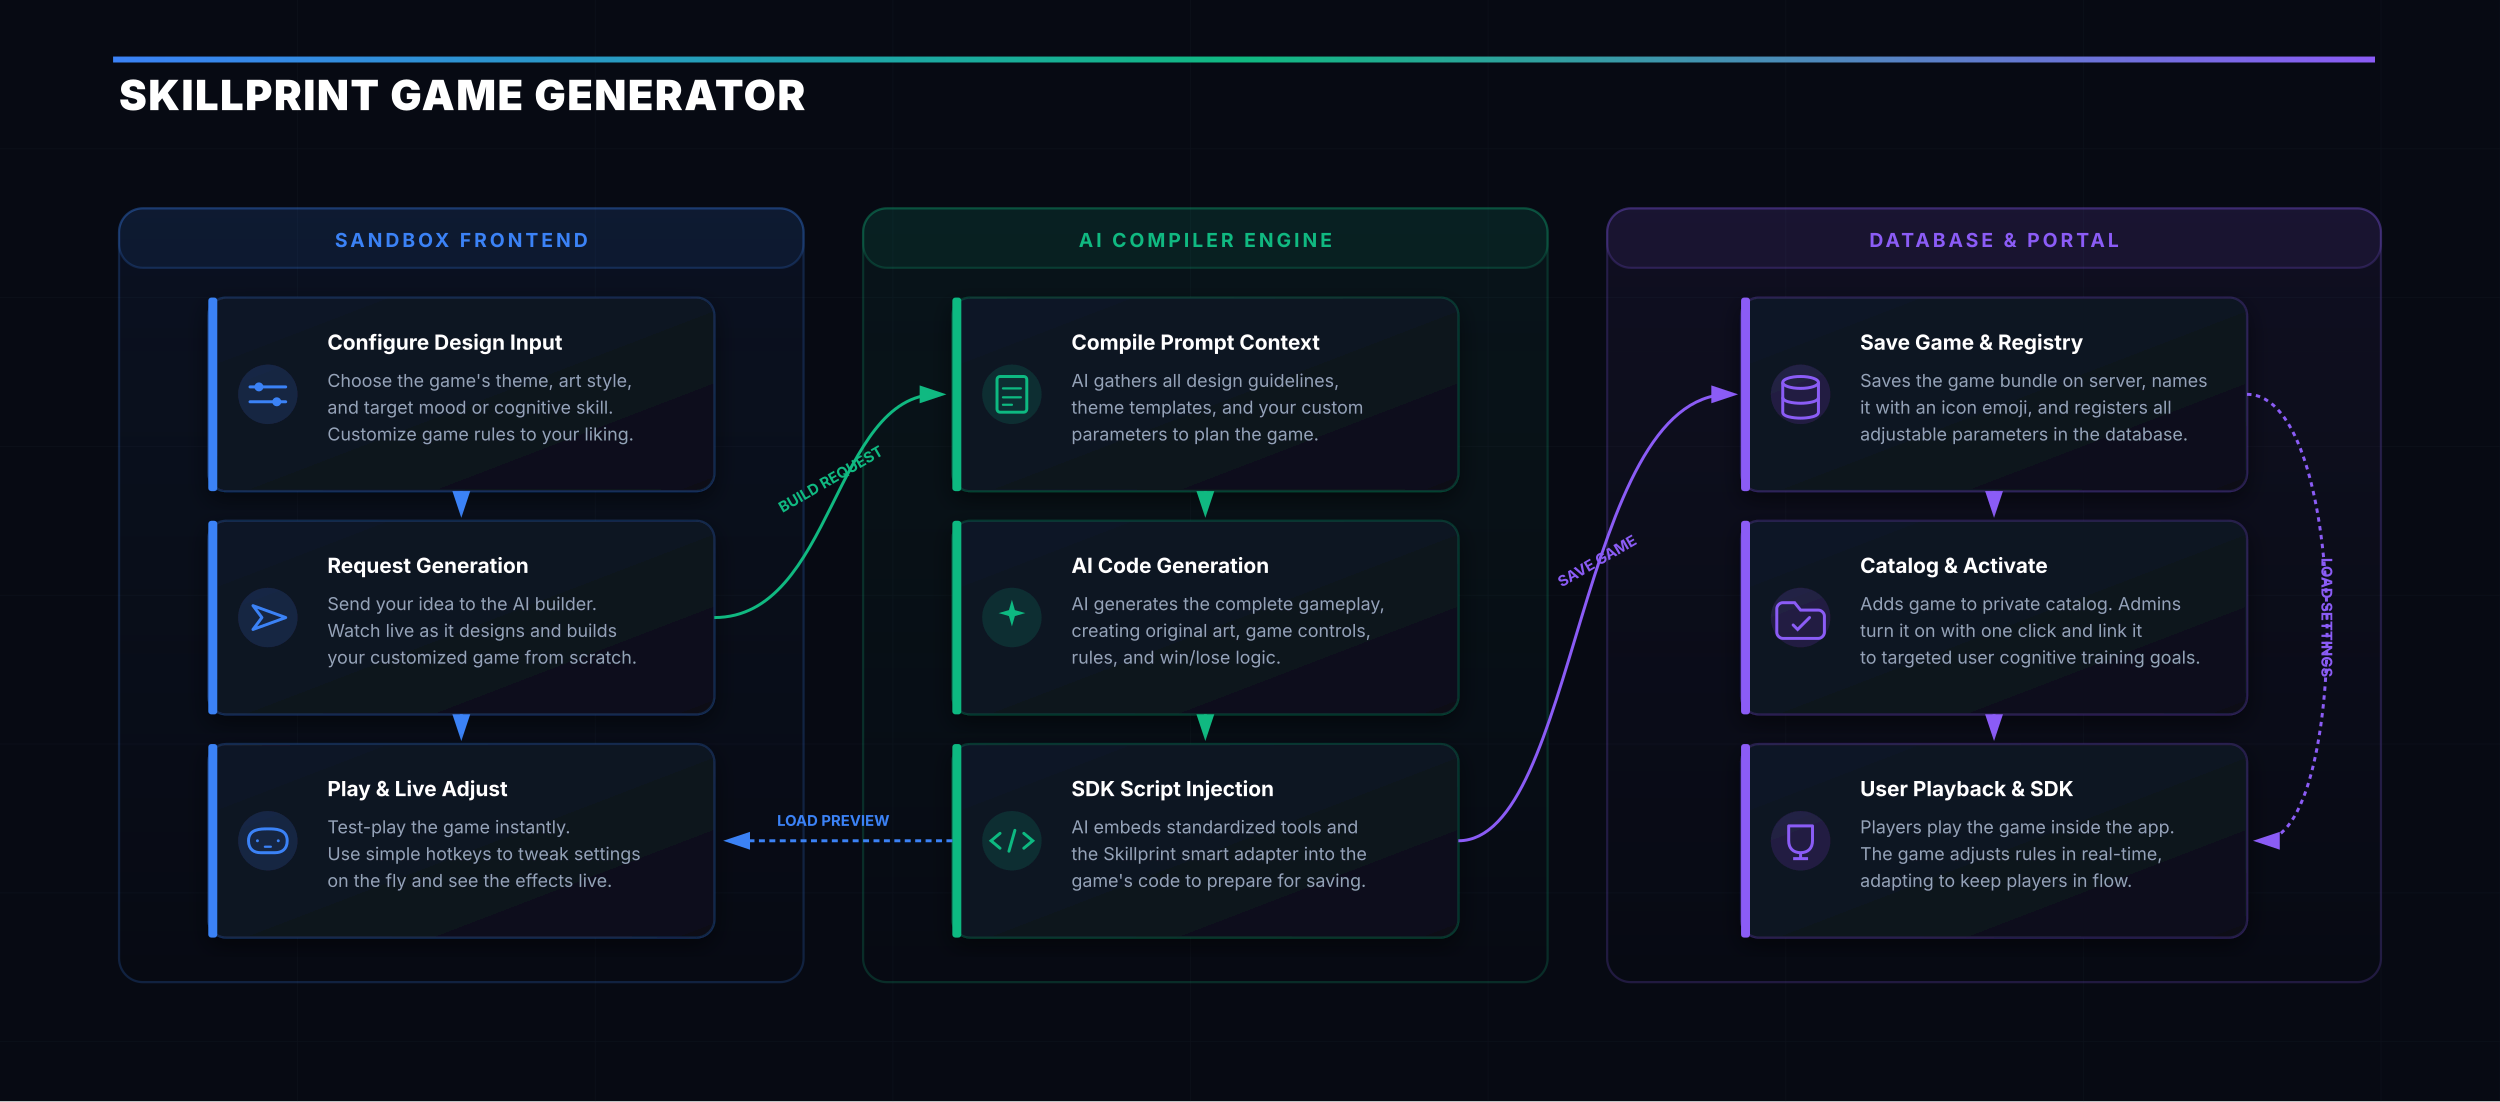
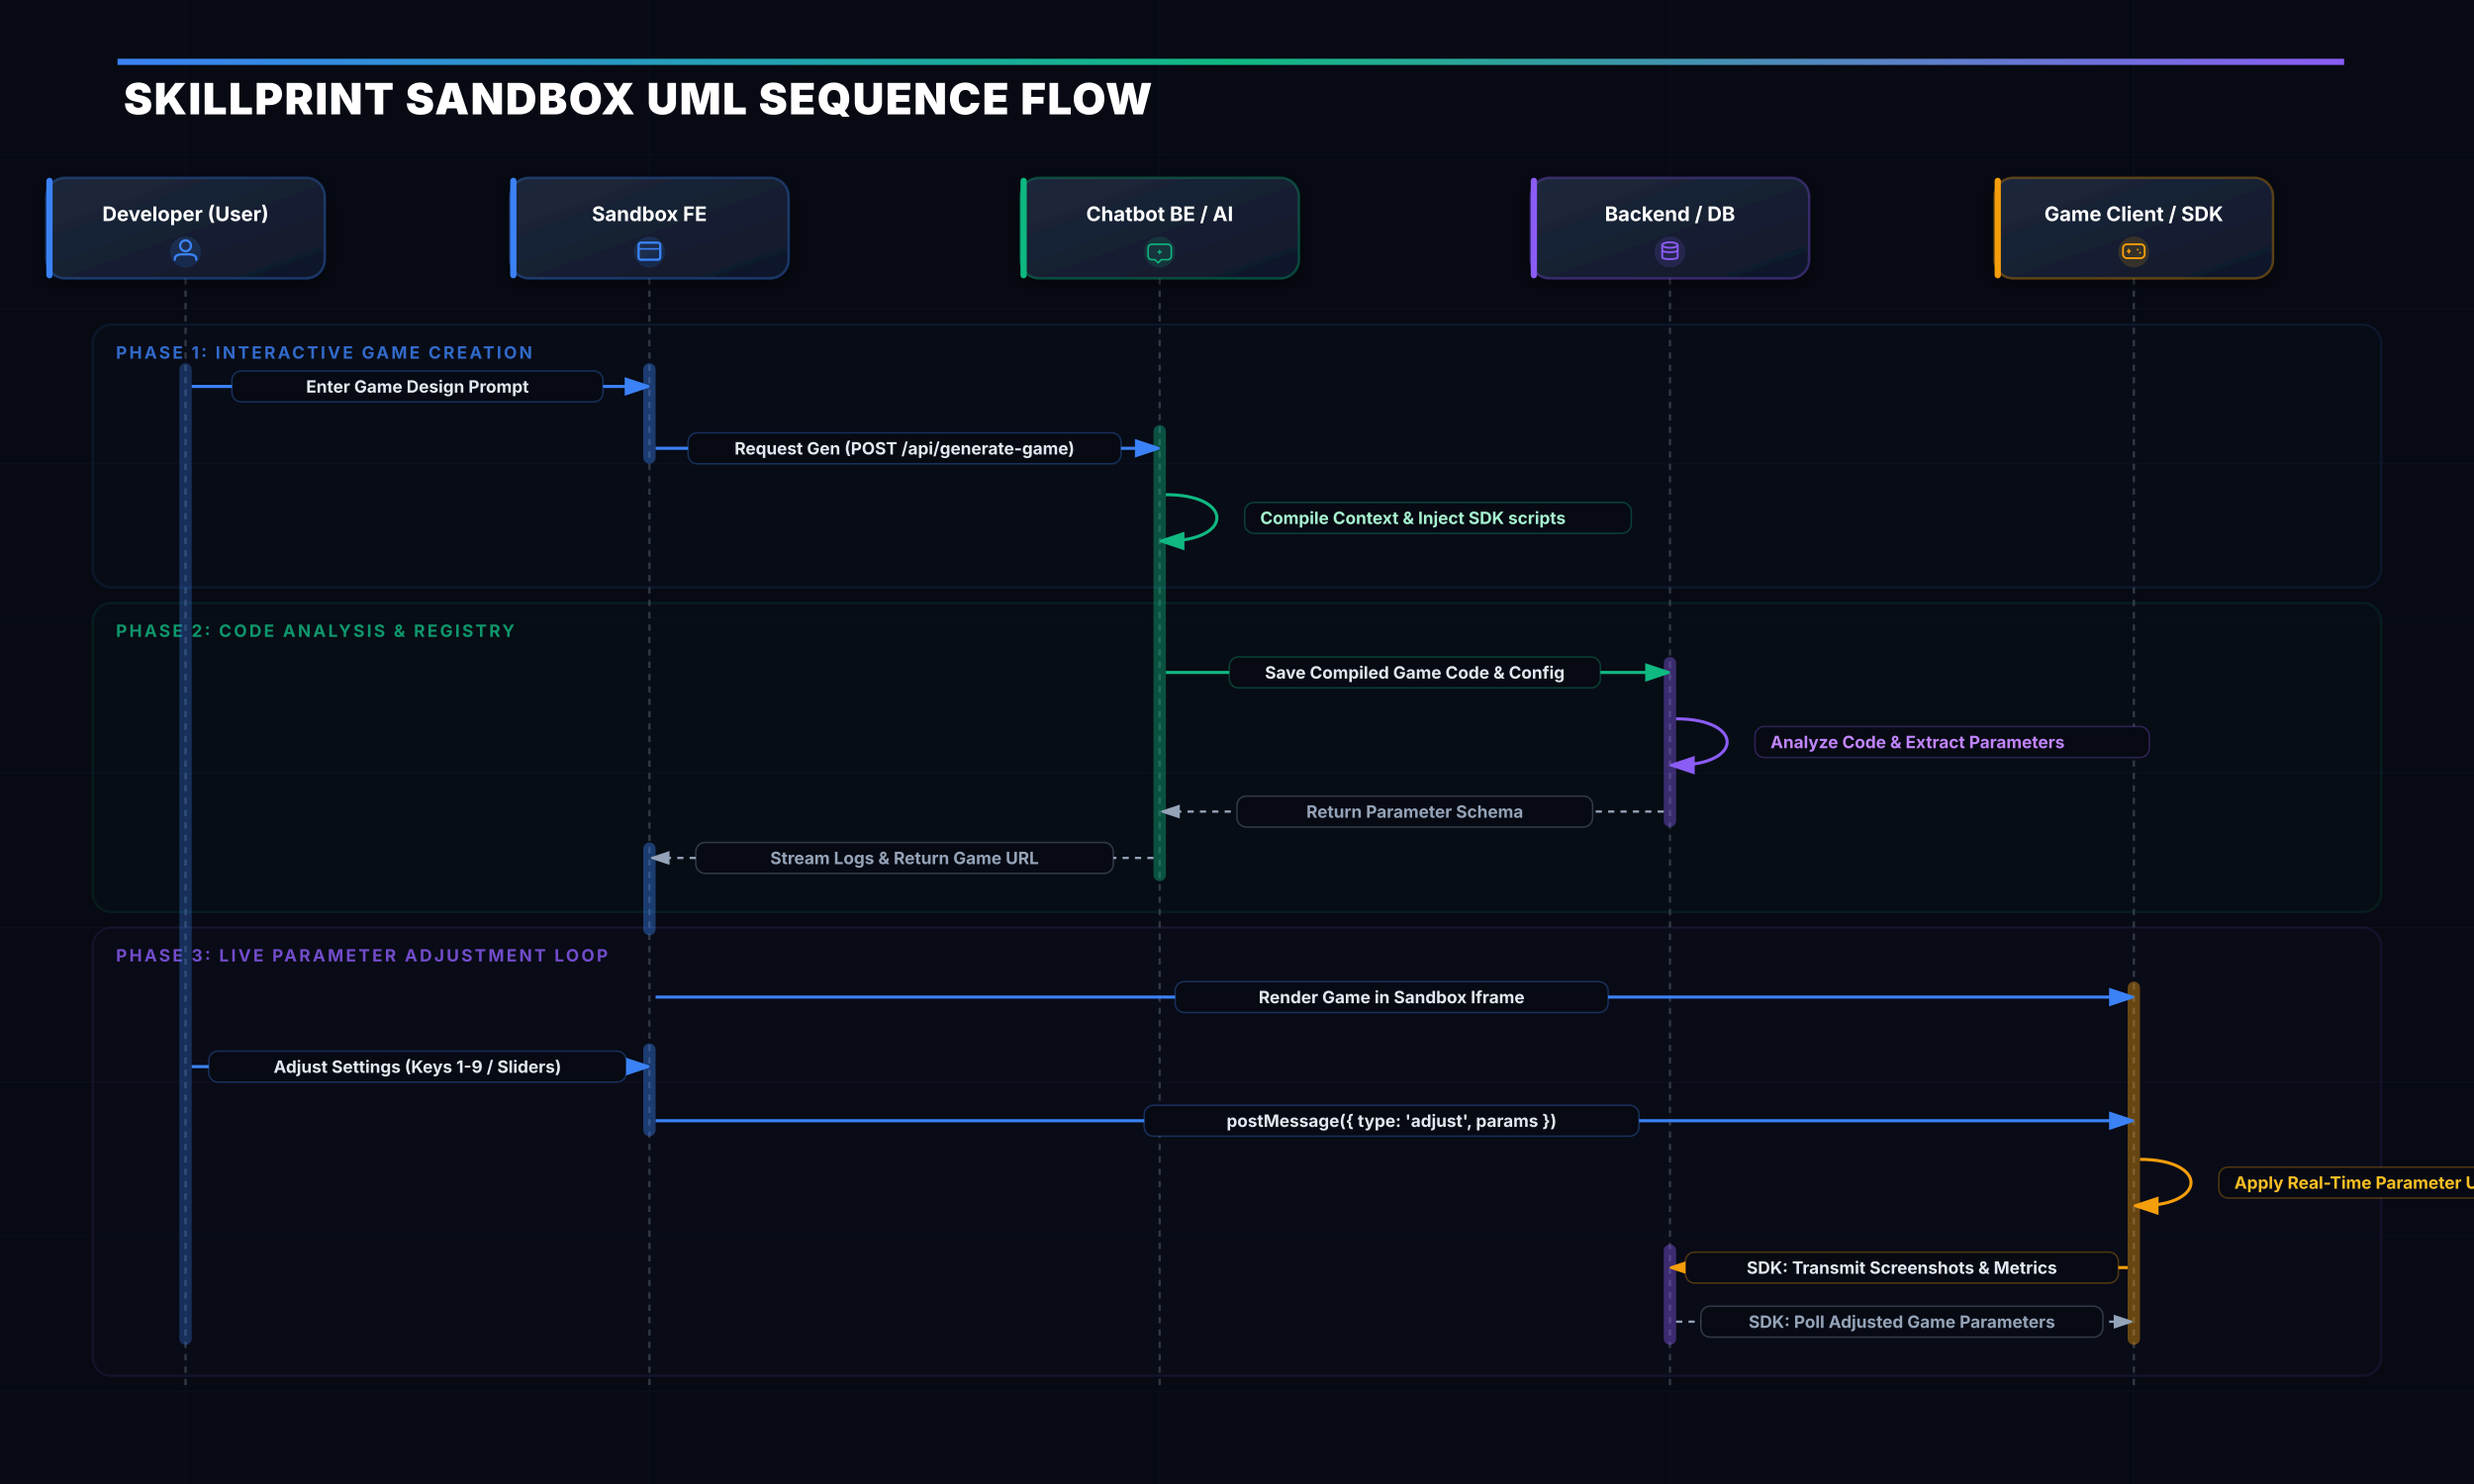
- <svg xmlns="http://www.w3.org/2000/svg" viewBox="0 0 1680 740" width="100%" height="100%" style="background:#090D16; font-family: system-ui, -apple-system, sans-serif;">
+ <svg xmlns="http://www.w3.org/2000/svg" viewBox="0 0 1600 960" width="100%" height="100%" style="background:#070A13; font-family: system-ui, -apple-system, sans-serif;">
  <defs>
    <filter id="shadow" x="-10%" y="-10%" width="120%" height="120%">
-       <feDropShadow dx="0" dy="6" stdDeviation="8" flood-color="#000000" flood-opacity="0.5" />
+       <feDropShadow dx="0" dy="4" stdDeviation="6" flood-color="#000000" flood-opacity="0.5" />
    </filter>
-     <linearGradient id="portalGlow" x1="0" y1="0" x2="0" y2="1">
-       <stop offset="0%" stop-color="#3B82F6" stop-opacity="0.06" />
-       <stop offset="100%" stop-color="#3B82F6" stop-opacity="0.0" />
-     </linearGradient>
-     <linearGradient id="sdkGlow" x1="0" y1="0" x2="0" y2="1">
-       <stop offset="0%" stop-color="#10B981" stop-opacity="0.06" />
-       <stop offset="100%" stop-color="#10B981" stop-opacity="0.0" />
-     </linearGradient>
-     <linearGradient id="loopGlow" x1="0" y1="0" x2="0" y2="1">
-       <stop offset="0%" stop-color="#8B5CF6" stop-opacity="0.06" />
-       <stop offset="100%" stop-color="#8B5CF6" stop-opacity="0.0" />
-     </linearGradient>
-     <linearGradient id="cardGrad" x1="0" y1="0" x2="1" y2="1">
-       <stop offset="0%" stop-color="#111827" />
-       <stop offset="100%" stop-color="#0B0F19" />
-     </linearGradient>
    <linearGradient id="headerGrad" x1="0" y1="0" x2="1" y2="0">
      <stop offset="0%" stop-color="#3B82F6" />
      <stop offset="50%" stop-color="#10B981" />
      <stop offset="100%" stop-color="#8B5CF6" />
    </linearGradient>
-     <marker id="arrow-blue" markerWidth="10" markerHeight="10" refX="6" refY="3" orient="auto" markerUnits="strokeWidth">
+     <linearGradient id="cardGrad" x1="0" y1="0" x2="1" y2="1">
+       <stop offset="0%" stop-color="#1E293B" />
+       <stop offset="100%" stop-color="#0F172A" />
+     </linearGradient>
+     <marker id="arrow-blue" markerWidth="8" markerHeight="8" refX="6" refY="3" orient="auto" markerUnits="strokeWidth">
      <path d="M0,0 L0,6 L9,3 z" fill="#3B82F6" />
    </marker>
-     <marker id="arrow-green" markerWidth="10" markerHeight="10" refX="6" refY="3" orient="auto" markerUnits="strokeWidth">
+     <marker id="arrow-green" markerWidth="8" markerHeight="8" refX="6" refY="3" orient="auto" markerUnits="strokeWidth">
      <path d="M0,0 L0,6 L9,3 z" fill="#10B981" />
    </marker>
-     <marker id="arrow-purple" markerWidth="10" markerHeight="10" refX="6" refY="3" orient="auto" markerUnits="strokeWidth">
+     <marker id="arrow-purple" markerWidth="8" markerHeight="8" refX="6" refY="3" orient="auto" markerUnits="strokeWidth">
      <path d="M0,0 L0,6 L9,3 z" fill="#8B5CF6" />
    </marker>
+     <marker id="arrow-amber" markerWidth="8" markerHeight="8" refX="6" refY="3" orient="auto" markerUnits="strokeWidth">
+       <path d="M0,0 L0,6 L9,3 z" fill="#F59E0B" />
+     </marker>
+     <marker id="arrow-slate" markerWidth="8" markerHeight="8" refX="6" refY="3" orient="auto" markerUnits="strokeWidth">
+       <path d="M0,0 L0,6 L9,3 z" fill="#94A3B8" />
+     </marker>
  </defs>
-   <rect width="1680" height="740" fill="#070A13" />
+   <rect width="1600" height="960" fill="#070A13" />
  <g stroke="#1F2937" stroke-width="0.5" opacity="0.2">
-     <path d="M 0,100 L 1680,100 M 0,200 L 1680,200 M 0,300 L 1680,300 M 0,400 L 1680,400 M 0,500 L 1680,500 M 0,600 L 1680,600 M 0,700 L 1680,700" />
-     <path d="M 200,0 L 200,740 M 400,0 L 400,740 M 600,0 L 600,740 M 800,0 L 800,740 M 1000,0 L 1000,740 M 1200,0 L 1200,740 M 1400,0 L 1400,740 M 1600,0 L 1600,740 M 1680,0 L 1680,740" />
+     <path d="M 0,100 L 1600,100 M 0,200 L 1600,200 M 0,300 L 1600,300 M 0,400 L 1600,400 M 0,500 L 1600,500 M 0,600 L 1600,600 M 0,700 L 1600,700 M 0,800 L 1600,800 M 0,900 L 1600,900" />
+     <path d="M 120,0 L 120,960 M 420,0 L 420,960 M 750,0 L 750,960 M 1080,0 L 1080,960 M 1380,0 L 1380,960" />
  </g>
  <g transform="translate(80, 50)">
-     <rect x="-4" y="-12" width="1520" height="4" fill="url(#headerGrad)" />
-     <text x="0" y="24" font-size="28" font-weight="900" fill="#FFFFFF" letter-spacing="1">SKILLPRINT GAME GENERATOR</text>
+     <rect x="-4" y="-12" width="1440" height="4" fill="url(#headerGrad)" />
+     <text x="0" y="24" font-size="28" font-weight="900" fill="#FFFFFF" letter-spacing="1">SKILLPRINT SANDBOX UML SEQUENCE FLOW</text>
  </g>
-   <g id="col-frontend">
-     <rect x="80" y="140" width="460" height="520" rx="16" fill="url(#portalGlow)" stroke="#3B82F6" stroke-width="1.5" stroke-opacity="0.2" />
-     <rect x="80" y="140" width="460" height="40" rx="16" fill="#3B82F6" fill-opacity="0.08" stroke="#3B82F6" stroke-width="1.5" stroke-opacity="0.2" />
-     <text x="310" y="166" font-size="13" font-weight="bold" fill="#3B82F6" letter-spacing="2" text-anchor="middle">SANDBOX FRONTEND</text>
+   <g id="phase1">
+     <rect x="60" y="210" width="1480" height="170" rx="12" fill="#3B82F6" fill-opacity="0.02" stroke="#3B82F6" stroke-opacity="0.1" stroke-width="1.5" />
+     <text x="75" y="232" font-size="11" font-weight="bold" fill="#3B82F6" opacity="0.8" letter-spacing="1.5">PHASE 1: INTERACTIVE GAME CREATION</text>
  </g>
-   <g id="col-compiler">
-     <rect x="580" y="140" width="460" height="520" rx="16" fill="url(#sdkGlow)" stroke="#10B981" stroke-width="1.5" stroke-opacity="0.2" />
-     <rect x="580" y="140" width="460" height="40" rx="16" fill="#10B981" fill-opacity="0.08" stroke="#10B981" stroke-width="1.5" stroke-opacity="0.2" />
-     <text x="810" y="166" font-size="13" font-weight="bold" fill="#10B981" letter-spacing="2" text-anchor="middle">AI COMPILER ENGINE</text>
+   <g id="phase2">
+     <rect x="60" y="390" width="1480" height="200" rx="12" fill="#10B981" fill-opacity="0.02" stroke="#10B981" stroke-opacity="0.1" stroke-width="1.5" />
+     <text x="75" y="412" font-size="11" font-weight="bold" fill="#10B981" opacity="0.8" letter-spacing="1.5">PHASE 2: CODE ANALYSIS &amp; REGISTRY</text>
  </g>
-   <g id="col-registry-portal">
-     <rect x="1080" y="140" width="520" height="520" rx="16" fill="url(#loopGlow)" stroke="#8B5CF6" stroke-width="1.5" stroke-opacity="0.2" />
-     <rect x="1080" y="140" width="520" height="40" rx="16" fill="#8B5CF6" fill-opacity="0.08" stroke="#8B5CF6" stroke-width="1.5" stroke-opacity="0.2" />
-     <text x="1340" y="166" font-size="13" font-weight="bold" fill="#8B5CF6" letter-spacing="2" text-anchor="middle">DATABASE &amp; PORTAL</text>
+   <g id="phase3">
+     <rect x="60" y="600" width="1480" height="290" rx="12" fill="#8B5CF6" fill-opacity="0.02" stroke="#8B5CF6" stroke-opacity="0.1" stroke-width="1.5" />
+     <text x="75" y="622" font-size="11" font-weight="bold" fill="#8B5CF6" opacity="0.8" letter-spacing="1.5">PHASE 3: LIVE PARAMETER ADJUSTMENT LOOP</text>
  </g>
-   <g id="step1" filter="url(#shadow)">
-     <rect x="140" y="200" width="340" height="130" rx="12" fill="url(#cardGrad)" stroke="#3B82F6" stroke-opacity="0.2" stroke-width="1.5" />
-     <rect x="140" y="200" width="6" height="130" rx="2" fill="#3B82F6" />
-     <circle cx="180" cy="265" r="20" fill="#3B82F6" fill-opacity="0.15" />
-     <path d="M 168,260 L 192,260 M 168,270 L 192,270" stroke="#3B82F6" stroke-width="2" stroke-linecap="round" />
-     <circle cx="174" cy="260" r="3" fill="#3B82F6" />
-     <circle cx="186" cy="270" r="3" fill="#3B82F6" />
-     <text x="220" y="235" font-size="14" font-weight="bold" fill="#FFFFFF">Configure Design Input</text>
-     <text x="220" y="260" font-size="12" fill="#94A3B8">Choose the game's theme, art style,</text>
-     <text x="220" y="278" font-size="12" fill="#94A3B8">and target mood or cognitive skill.</text>
-     <text x="220" y="296" font-size="12" fill="#94A3B8">Customize game rules to your liking.</text>
+   <g stroke="#4B5563" stroke-width="1.5" stroke-dasharray="4 4" opacity="0.6">
+     <line x1="120" y1="180" x2="120" y2="900" />
+     <line x1="420" y1="180" x2="420" y2="900" />
+     <line x1="750" y1="180" x2="750" y2="900" />
+     <line x1="1080" y1="180" x2="1080" y2="900" />
+     <line x1="1380" y1="180" x2="1380" y2="900" />
  </g>
-   <path d="M 310,330 L 310,342" stroke="#3B82F6" stroke-width="2" marker-end="url(#arrow-blue)" />
-   <g id="step2" filter="url(#shadow)">
-     <rect x="140" y="350" width="340" height="130" rx="12" fill="url(#cardGrad)" stroke="#3B82F6" stroke-opacity="0.2" stroke-width="1.5" />
-     <rect x="140" y="350" width="6" height="130" rx="2" fill="#3B82F6" />
-     <circle cx="180" cy="415" r="20" fill="#3B82F6" fill-opacity="0.15" />
-     <path d="M 170,407 L 192,415 L 170,423 L 176,415 Z" stroke="#3B82F6" stroke-width="2" stroke-linejoin="round" fill="none" />
-     <text x="220" y="385" font-size="14" font-weight="bold" fill="#FFFFFF">Request Generation</text>
-     <text x="220" y="410" font-size="12" fill="#94A3B8">Send your idea to the AI builder.</text>
-     <text x="220" y="428" font-size="12" fill="#94A3B8">Watch live as it designs and builds</text>
-     <text x="220" y="446" font-size="12" fill="#94A3B8">your customized game from scratch.</text>
+   <rect x="116" y="235" width="8" height="635" rx="4" fill="#3B82F6" fill-opacity="0.3" />
+   <rect x="416" y="235" width="8" height="65" rx="4" fill="#3B82F6" fill-opacity="0.4" />
+   <rect x="416" y="545" width="8" height="60" rx="4" fill="#3B82F6" fill-opacity="0.4" />
+   <rect x="416" y="675" width="8" height="60" rx="4" fill="#3B82F6" fill-opacity="0.4" />
+   <rect x="746" y="275" width="8" height="295" rx="4" fill="#10B981" fill-opacity="0.4" />
+   <rect x="1076" y="425" width="8" height="110" rx="4" fill="#8B5CF6" fill-opacity="0.4" />
+   <rect x="1076" y="805" width="8" height="65" rx="4" fill="#8B5CF6" fill-opacity="0.4" />
+   <rect x="1376" y="635" width="8" height="235" rx="4" fill="#F59E0B" fill-opacity="0.4" />
+   <path d="M 124,250 L 416,250" stroke="#3B82F6" stroke-width="2" marker-end="url(#arrow-blue)" />
+   <g transform="translate(270, 250)">
+     <rect x="-120" y="-10" width="240" height="20" rx="6" fill="#070A13" stroke="#3B82F6" stroke-opacity="0.3" stroke-width="1" />
+     <text x="0" y="4" font-size="11" font-weight="bold" fill="#E2E8F0" text-anchor="middle">Enter Game Design Prompt</text>
  </g>
-   <path d="M 310,480 L 310,492" stroke="#3B82F6" stroke-width="2" marker-end="url(#arrow-blue)" />
-   <g id="step3" filter="url(#shadow)">
-     <rect x="140" y="500" width="340" height="130" rx="12" fill="url(#cardGrad)" stroke="#3B82F6" stroke-opacity="0.2" stroke-width="1.5" />
-     <rect x="140" y="500" width="6" height="130" rx="2" fill="#3B82F6" />
-     <circle cx="180" cy="565" r="20" fill="#3B82F6" fill-opacity="0.15" />
-     <path d="M 167,565 C 167,557 175,557 180,557 C 185,557 193,557 193,565 C 193,571 189,573 185,573 L 175,573 C 171,573 167,571 167,565 Z" stroke="#3B82F6" stroke-width="2" stroke-linecap="round" fill="none" />
-     <circle cx="173" cy="565" r="1" fill="#3B82F6" />
-     <circle cx="187" cy="565" r="1" fill="#3B82F6" />
-     <path d="M 178,569 L 182,569" stroke="#3B82F6" stroke-width="1.5" stroke-linecap="round" />
-     <text x="220" y="535" font-size="14" font-weight="bold" fill="#FFFFFF">Play &amp; Live Adjust</text>
-     <text x="220" y="560" font-size="12" fill="#94A3B8">Test-play the game instantly.</text>
-     <text x="220" y="578" font-size="12" fill="#94A3B8">Use simple hotkeys to tweak settings</text>
-     <text x="220" y="596" font-size="12" fill="#94A3B8">on the fly and see the effects live.</text>
+   <path d="M 424,290 L 746,290" stroke="#3B82F6" stroke-width="2" marker-end="url(#arrow-blue)" />
+   <g transform="translate(585, 290)">
+     <rect x="-140" y="-10" width="280" height="20" rx="6" fill="#070A13" stroke="#3B82F6" stroke-opacity="0.3" stroke-width="1" />
+     <text x="0" y="4" font-size="11" font-weight="bold" fill="#E2E8F0" text-anchor="middle">Request Gen (POST /api/generate-game)</text>
  </g>
-   <g id="step4" filter="url(#shadow)">
-     <rect x="640" y="200" width="340" height="130" rx="12" fill="url(#cardGrad)" stroke="#10B981" stroke-opacity="0.2" stroke-width="1.5" />
-     <rect x="640" y="200" width="6" height="130" rx="2" fill="#10B981" />
-     <circle cx="680" cy="265" r="20" fill="#10B981" fill-opacity="0.15" />
-     <rect x="670" y="253" width="20" height="24" rx="2" stroke="#10B981" stroke-width="2" fill="none" />
-     <path d="M 674,261 H 686 M 674,267 H 686 M 674,272 H 680" stroke="#10B981" stroke-width="1.5" stroke-linecap="round" />
-     <text x="720" y="235" font-size="14" font-weight="bold" fill="#FFFFFF">Compile Prompt Context</text>
-     <text x="720" y="260" font-size="12" fill="#94A3B8">AI gathers all design guidelines,</text>
-     <text x="720" y="278" font-size="12" fill="#94A3B8">theme templates, and your custom</text>
-     <text x="720" y="296" font-size="12" fill="#94A3B8">parameters to plan the game.</text>
+   <path d="M 754,320 C 798,320 798,350 754,350" fill="none" stroke="#10B981" stroke-width="2" marker-end="url(#arrow-green)" />
+   <g transform="translate(810, 335)">
+     <rect x="-5" y="-10" width="250" height="20" rx="6" fill="#070A13" stroke="#10B981" stroke-opacity="0.3" stroke-width="1" />
+     <text x="5" y="4" font-size="11" font-weight="bold" fill="#A7F3D0" text-anchor="start">Compile Context &amp; Inject SDK scripts</text>
  </g>
-   <path d="M 810,330 L 810,342" stroke="#10B981" stroke-width="2" marker-end="url(#arrow-green)" />
-   <g id="step5" filter="url(#shadow)">
-     <rect x="640" y="350" width="340" height="130" rx="12" fill="url(#cardGrad)" stroke="#10B981" stroke-opacity="0.2" stroke-width="1.5" />
-     <rect x="640" y="350" width="6" height="130" rx="2" fill="#10B981" />
-     <circle cx="680" cy="415" r="20" fill="#10B981" fill-opacity="0.15" />
-     <path d="M 680,403 L 682,410 L 689,412 L 682,414 L 680,421 L 678,414 L 671,412 L 678,410 Z" fill="#10B981" />
-     <text x="720" y="385" font-size="14" font-weight="bold" fill="#FFFFFF">AI Code Generation</text>
-     <text x="720" y="410" font-size="12" fill="#94A3B8">AI generates the complete gameplay,</text>
-     <text x="720" y="428" font-size="12" fill="#94A3B8">creating original art, game controls,</text>
-     <text x="720" y="446" font-size="12" fill="#94A3B8">rules, and win/lose logic.</text>
+   <path d="M 754,435 L 1076,435" stroke="#10B981" stroke-width="2" marker-end="url(#arrow-green)" />
+   <g transform="translate(915, 435)">
+     <rect x="-120" y="-10" width="240" height="20" rx="6" fill="#070A13" stroke="#10B981" stroke-opacity="0.3" stroke-width="1" />
+     <text x="0" y="4" font-size="11" font-weight="bold" fill="#E2E8F0" text-anchor="middle">Save Compiled Game Code &amp; Config</text>
  </g>
-   <path d="M 810,480 L 810,492" stroke="#10B981" stroke-width="2" marker-end="url(#arrow-green)" />
-   <g id="step6" filter="url(#shadow)">
-     <rect x="640" y="500" width="340" height="130" rx="12" fill="url(#cardGrad)" stroke="#10B981" stroke-opacity="0.2" stroke-width="1.5" />
-     <rect x="640" y="500" width="6" height="130" rx="2" fill="#10B981" />
-     <circle cx="680" cy="565" r="20" fill="#10B981" fill-opacity="0.15" />
-     <path d="M 672,560 L 666,565 L 672,570 M 688,560 L 694,565 L 688,570 M 682,558 L 678,572" stroke="#10B981" stroke-width="2" stroke-linecap="round" fill="none" />
-     <text x="720" y="535" font-size="14" font-weight="bold" fill="#FFFFFF">SDK Script Injection</text>
-     <text x="720" y="560" font-size="12" fill="#94A3B8">AI embeds standardized tools and</text>
-     <text x="720" y="578" font-size="12" fill="#94A3B8">the Skillprint smart adapter into the</text>
-     <text x="720" y="596" font-size="12" fill="#94A3B8">game's code to prepare for saving.</text>
+   <path d="M 1084,465 C 1128,465 1128,495 1084,495" fill="none" stroke="#8B5CF6" stroke-width="2" marker-end="url(#arrow-purple)" />
+   <g transform="translate(1140, 480)">
+     <rect x="-5" y="-10" width="255" height="20" rx="6" fill="#070A13" stroke="#8B5CF6" stroke-opacity="0.3" stroke-width="1" />
+     <text x="5" y="4" font-size="11" font-weight="bold" fill="#C084FC" text-anchor="start">Analyze Code &amp; Extract Parameters</text>
  </g>
-   <g id="step7" filter="url(#shadow)">
-     <rect x="1170" y="200" width="340" height="130" rx="12" fill="url(#cardGrad)" stroke="#8B5CF6" stroke-opacity="0.2" stroke-width="1.5" />
-     <rect x="1170" y="200" width="6" height="130" rx="2" fill="#8B5CF6" />
-     <circle cx="1210" cy="265" r="20" fill="#8B5CF6" fill-opacity="0.15" />
-     <ellipse cx="1210" cy="257" rx="12" ry="4" stroke="#8B5CF6" stroke-width="2" fill="none" />
-     <path d="M 1198,257 V 267 C 1198,271 1210,271 1210,271 C 1210,271 1222,271 1222,267 V 257" stroke="#8B5CF6" stroke-width="2" fill="none" />
-     <path d="M 1198,267 V 277 C 1198,281 1210,281 1210,281 C 1210,281 1222,281 1222,277 V 267" stroke="#8B5CF6" stroke-width="2" fill="none" />
-     <text x="1250" y="235" font-size="14" font-weight="bold" fill="#FFFFFF">Save Game &amp; Registry</text>
-     <text x="1250" y="260" font-size="12" fill="#94A3B8">Saves the game bundle on server, names</text>
-     <text x="1250" y="278" font-size="12" fill="#94A3B8">it with an icon emoji, and registers all</text>
-     <text x="1250" y="296" font-size="12" fill="#94A3B8">adjustable parameters in the database.</text>
+   <path d="M 1076,525 L 754,525" stroke="#94A3B8" stroke-width="1.5" stroke-dasharray="4 4" marker-end="url(#arrow-slate)" />
+   <g transform="translate(915, 525)">
+     <rect x="-115" y="-10" width="230" height="20" rx="6" fill="#070A13" stroke="#94A3B8" stroke-opacity="0.3" stroke-width="1" />
+     <text x="0" y="4" font-size="11" font-weight="bold" fill="#94A3B8" text-anchor="middle">Return Parameter Schema</text>
  </g>
-   <path d="M 1340,330 L 1340,342" stroke="#8B5CF6" stroke-width="2" marker-end="url(#arrow-purple)" />
-   <g id="step8" filter="url(#shadow)">
-     <rect x="1170" y="350" width="340" height="130" rx="12" fill="url(#cardGrad)" stroke="#8B5CF6" stroke-opacity="0.2" stroke-width="1.5" />
-     <rect x="1170" y="350" width="6" height="130" rx="2" fill="#8B5CF6" />
-     <circle cx="1210" cy="415" r="20" fill="#8B5CF6" fill-opacity="0.15" />
-     <path d="M 1198,405 H 1206 L 1210,410 H 1222 C 1224,410 1226,412 1226,414 V 425 C 1226,427 1224,429 1222,429 H 1198 C 1196,429 1194,427 1194,425 V 409 C 1194,407 1196,405 1198,405 Z" stroke="#8B5CF6" stroke-width="2" fill="none" />
-     <path d="M 1205,420 L 1208,423 L 1216,415" stroke="#8B5CF6" stroke-width="2" stroke-linecap="round" fill="none" />
-     <text x="1250" y="385" font-size="14" font-weight="bold" fill="#FFFFFF">Catalog &amp; Activate</text>
-     <text x="1250" y="410" font-size="12" fill="#94A3B8">Adds game to private catalog. Admins</text>
-     <text x="1250" y="428" font-size="12" fill="#94A3B8">turn it on with one click and link it</text>
-     <text x="1250" y="446" font-size="12" fill="#94A3B8">to targeted user cognitive training goals.</text>
+   <path d="M 746,555 L 424,555" stroke="#94A3B8" stroke-width="1.5" stroke-dasharray="4 4" marker-end="url(#arrow-slate)" />
+   <g transform="translate(585, 555)">
+     <rect x="-135" y="-10" width="270" height="20" rx="6" fill="#070A13" stroke="#94A3B8" stroke-opacity="0.3" stroke-width="1" />
+     <text x="0" y="4" font-size="11" font-weight="bold" fill="#94A3B8" text-anchor="middle">Stream Logs &amp; Return Game URL</text>
  </g>
-   <path d="M 1340,480 L 1340,492" stroke="#8B5CF6" stroke-width="2" marker-end="url(#arrow-purple)" />
-   <g id="step9" filter="url(#shadow)">
-     <rect x="1170" y="500" width="340" height="130" rx="12" fill="url(#cardGrad)" stroke="#8B5CF6" stroke-opacity="0.2" stroke-width="1.5" />
-     <rect x="1170" y="500" width="6" height="130" rx="2" fill="#8B5CF6" />
-     <circle cx="1210" cy="565" r="20" fill="#8B5CF6" fill-opacity="0.15" />
-     <path d="M 1202,555 H 1218 V 565 C 1218,570 1215,573 1210,573 C 1205,573 1202,570 1202,565 Z M 1210,573 V 577 M 1205,577 H 1215" stroke="#8B5CF6" stroke-width="2" stroke-linejoin="round" fill="none" />
-     <text x="1250" y="535" font-size="14" font-weight="bold" fill="#FFFFFF">User Playback &amp; SDK</text>
-     <text x="1250" y="560" font-size="12" fill="#94A3B8">Players play the game inside the app.</text>
-     <text x="1250" y="578" font-size="12" fill="#94A3B8">The game adjusts rules in real-time,</text>
-     <text x="1250" y="596" font-size="12" fill="#94A3B8">adapting to keep players in flow.</text>
+   <path d="M 424,645 L 1376,645" stroke="#3B82F6" stroke-width="2" marker-end="url(#arrow-blue)" />
+   <g transform="translate(900, 645)">
+     <rect x="-140" y="-10" width="280" height="20" rx="6" fill="#070A13" stroke="#3B82F6" stroke-opacity="0.3" stroke-width="1" />
+     <text x="0" y="4" font-size="11" font-weight="bold" fill="#E2E8F0" text-anchor="middle">Render Game in Sandbox Iframe</text>
  </g>
-   <path d="M 480,415 C 560,415 560,265 630,265" fill="none" stroke="#10B981" stroke-width="2" marker-end="url(#arrow-green)" />
-   <text x="560" y="325" font-size="10" font-weight="bold" fill="#10B981" text-anchor="middle" transform="rotate(-30 560 325)">BUILD REQUEST</text>
-   <path d="M 980,565 C 1060,565 1060,265 1162,265" fill="none" stroke="#8B5CF6" stroke-width="2" marker-end="url(#arrow-purple)" />
-   <text x="1075" y="380" font-size="10" font-weight="bold" fill="#8B5CF6" text-anchor="middle" transform="rotate(-30 1075 380)">SAVE GAME</text>
-   <path d="M 640,565 L 492,565" fill="none" stroke="#3B82F6" stroke-width="2" stroke-dasharray="4 3" marker-end="url(#arrow-blue)" />
-   <text x="560" y="555" font-size="10" font-weight="bold" fill="#3B82F6" text-anchor="middle">LOAD PREVIEW</text>
-   <path d="M 1510,265 C 1580,265 1580,565 1520,565" fill="none" stroke="#8B5CF6" stroke-width="2" stroke-dasharray="3 3" marker-end="url(#arrow-purple)" />
-   <text x="1560" y="415" font-size="10" font-weight="bold" fill="#8B5CF6" text-anchor="middle" transform="rotate(90 1560 415)">LOAD SETTINGS</text>
+   <path d="M 124,690 L 416,690" stroke="#3B82F6" stroke-width="2" marker-end="url(#arrow-blue)" />
+   <g transform="translate(270, 690)">
+     <rect x="-135" y="-10" width="270" height="20" rx="6" fill="#070A13" stroke="#3B82F6" stroke-opacity="0.3" stroke-width="1" />
+     <text x="0" y="4" font-size="11" font-weight="bold" fill="#E2E8F0" text-anchor="middle">Adjust Settings (Keys 1-9 / Sliders)</text>
+   </g>
+   <path d="M 424,725 L 1376,725" stroke="#3B82F6" stroke-width="2" marker-end="url(#arrow-blue)" />
+   <g transform="translate(900, 725)">
+     <rect x="-160" y="-10" width="320" height="20" rx="6" fill="#070A13" stroke="#3B82F6" stroke-opacity="0.3" stroke-width="1" />
+     <text x="0" y="4" font-size="11" font-weight="bold" fill="#E2E8F0" text-anchor="middle">postMessage({ type: 'adjust', params })</text>
+   </g>
+   <path d="M 1384,750 C 1428,750 1428,780 1384,780" fill="none" stroke="#F59E0B" stroke-width="2" marker-end="url(#arrow-amber)" />
+   <g transform="translate(1440, 765)">
+     <rect x="-5" y="-10" width="220" height="20" rx="6" fill="#070A13" stroke="#F59E0B" stroke-opacity="0.3" stroke-width="1" />
+     <text x="5" y="4" font-size="11" font-weight="bold" fill="#FBBF24" text-anchor="start">Apply Real-Time Parameter Updates</text>
+   </g>
+   <path d="M 1376,820 L 1084,820" stroke="#F59E0B" stroke-width="2" marker-end="url(#arrow-amber)" />
+   <g transform="translate(1230, 820)">
+     <rect x="-140" y="-10" width="280" height="20" rx="6" fill="#070A13" stroke="#F59E0B" stroke-opacity="0.3" stroke-width="1" />
+     <text x="0" y="4" font-size="11" font-weight="bold" fill="#E2E8F0" text-anchor="middle">SDK: Transmit Screenshots &amp; Metrics</text>
+   </g>
+   <path d="M 1084,855 L 1376,855" stroke="#94A3B8" stroke-width="1.5" stroke-dasharray="4 4" marker-end="url(#arrow-slate)" />
+   <g transform="translate(1230, 855)">
+     <rect x="-130" y="-10" width="260" height="20" rx="6" fill="#070A13" stroke="#94A3B8" stroke-opacity="0.3" stroke-width="1" />
+     <text x="0" y="4" font-size="11" font-weight="bold" fill="#94A3B8" text-anchor="middle">SDK: Poll Adjusted Game Parameters</text>
+   </g>
+   <g transform="translate(30, 115)" filter="url(#shadow)">
+     <rect x="0" y="0" width="180" height="65" rx="12" fill="url(#cardGrad)" stroke="#3B82F6" stroke-opacity="0.3" stroke-width="1.5" />
+     <rect x="0" y="0" width="4" height="65" rx="2" fill="#3B82F6" />
+     <text x="90" y="28" font-size="13" font-weight="bold" fill="#FFFFFF" text-anchor="middle">Developer (User)</text>
+     <circle cx="90" cy="48" r="10" fill="#3B82F6" fill-opacity="0.15" />
+     <circle cx="90" cy="44" r="3.5" stroke="#3B82F6" stroke-width="1.5" fill="none" />
+     <path d="M 83,53 C 83,49.5 86,49.5 90,49.5 C 94,49.5 97,49.5 97,53" stroke="#3B82F6" stroke-width="1.5" stroke-linecap="round" fill="none" />
+   </g>
+   <g transform="translate(330, 115)" filter="url(#shadow)">
+     <rect x="0" y="0" width="180" height="65" rx="12" fill="url(#cardGrad)" stroke="#3B82F6" stroke-opacity="0.3" stroke-width="1.5" />
+     <rect x="0" y="0" width="4" height="65" rx="2" fill="#3B82F6" />
+     <text x="90" y="28" font-size="13" font-weight="bold" fill="#FFFFFF" text-anchor="middle">Sandbox FE</text>
+     <circle cx="90" cy="48" r="10" fill="#3B82F6" fill-opacity="0.15" />
+     <rect x="83" y="42" width="14" height="11" rx="1.5" stroke="#3B82F6" stroke-width="1.5" fill="none" />
+     <path d="M 83,46 H 97" stroke="#3B82F6" stroke-width="1" />
+   </g>
+   <g transform="translate(660, 115)" filter="url(#shadow)">
+     <rect x="0" y="0" width="180" height="65" rx="12" fill="url(#cardGrad)" stroke="#10B981" stroke-opacity="0.3" stroke-width="1.5" />
+     <rect x="0" y="0" width="4" height="65" rx="2" fill="#10B981" />
+     <text x="90" y="28" font-size="13" font-weight="bold" fill="#FFFFFF" text-anchor="middle">Chatbot BE / AI</text>
+     <circle cx="90" cy="48" r="10" fill="#10B981" fill-opacity="0.15" />
+     <path d="M 85,43 C 83.5,43 82.5,44 82.5,45.5 V 50.5 C 82.5,52 83.5,53 85,53 H 87 L 89,55 L 91,53 H 95 C 96.5,53 97.5,52 97.5,50.5 V 45.5 C 97.5,44 96.5,43 95,43 Z" stroke="#10B981" stroke-width="1" fill="none" stroke-linejoin="round" />
+     <path d="M 90,46 L 90.5,47.5 L 92,48 L 90.5,48.5 L 90,50 L 89.5,48.5 L 88,48 L 89.5,47.5 Z" fill="#10B981" />
+   </g>
+   <g transform="translate(990, 115)" filter="url(#shadow)">
+     <rect x="0" y="0" width="180" height="65" rx="12" fill="url(#cardGrad)" stroke="#8B5CF6" stroke-opacity="0.3" stroke-width="1.5" />
+     <rect x="0" y="0" width="4" height="65" rx="2" fill="#8B5CF6" />
+     <text x="90" y="28" font-size="13" font-weight="bold" fill="#FFFFFF" text-anchor="middle">Backend / DB</text>
+     <circle cx="90" cy="48" r="10" fill="#8B5CF6" fill-opacity="0.15" />
+     <ellipse cx="90" cy="43.5" rx="5" ry="1.8" stroke="#8B5CF6" stroke-width="1.2" fill="none" />
+     <path d="M 85,43.5 V 47 C 85,48.5 95,48.5 95,47 V 43.5" stroke="#8B5CF6" stroke-width="1.2" fill="none" />
+     <path d="M 85,47 V 51.5 C 85,53 95,53 95,51.5 V 47" stroke="#8B5CF6" stroke-width="1.2" fill="none" />
+   </g>
+   <g transform="translate(1290, 115)" filter="url(#shadow)">
+     <rect x="0" y="0" width="180" height="65" rx="12" fill="url(#cardGrad)" stroke="#F59E0B" stroke-opacity="0.3" stroke-width="1.5" />
+     <rect x="0" y="0" width="4" height="65" rx="2" fill="#F59E0B" />
+     <text x="90" y="28" font-size="13" font-weight="bold" fill="#FFFFFF" text-anchor="middle">Game Client / SDK</text>
+     <circle cx="90" cy="48" r="10" fill="#F59E0B" fill-opacity="0.15" />
+     <rect x="83" y="43" width="14" height="9" rx="2.5" stroke="#F59E0B" stroke-width="1.2" fill="none" />
+     <path d="M 85.5,47.5 H 88 M 86.8,46 V 49" stroke="#F59E0B" stroke-width="1" />
+     <circle cx="92.5" cy="46.5" r="0.6" fill="#F59E0B" />
+     <circle cx="94" cy="48.5" r="0.6" fill="#F59E0B" />
+   </g>
</svg>
